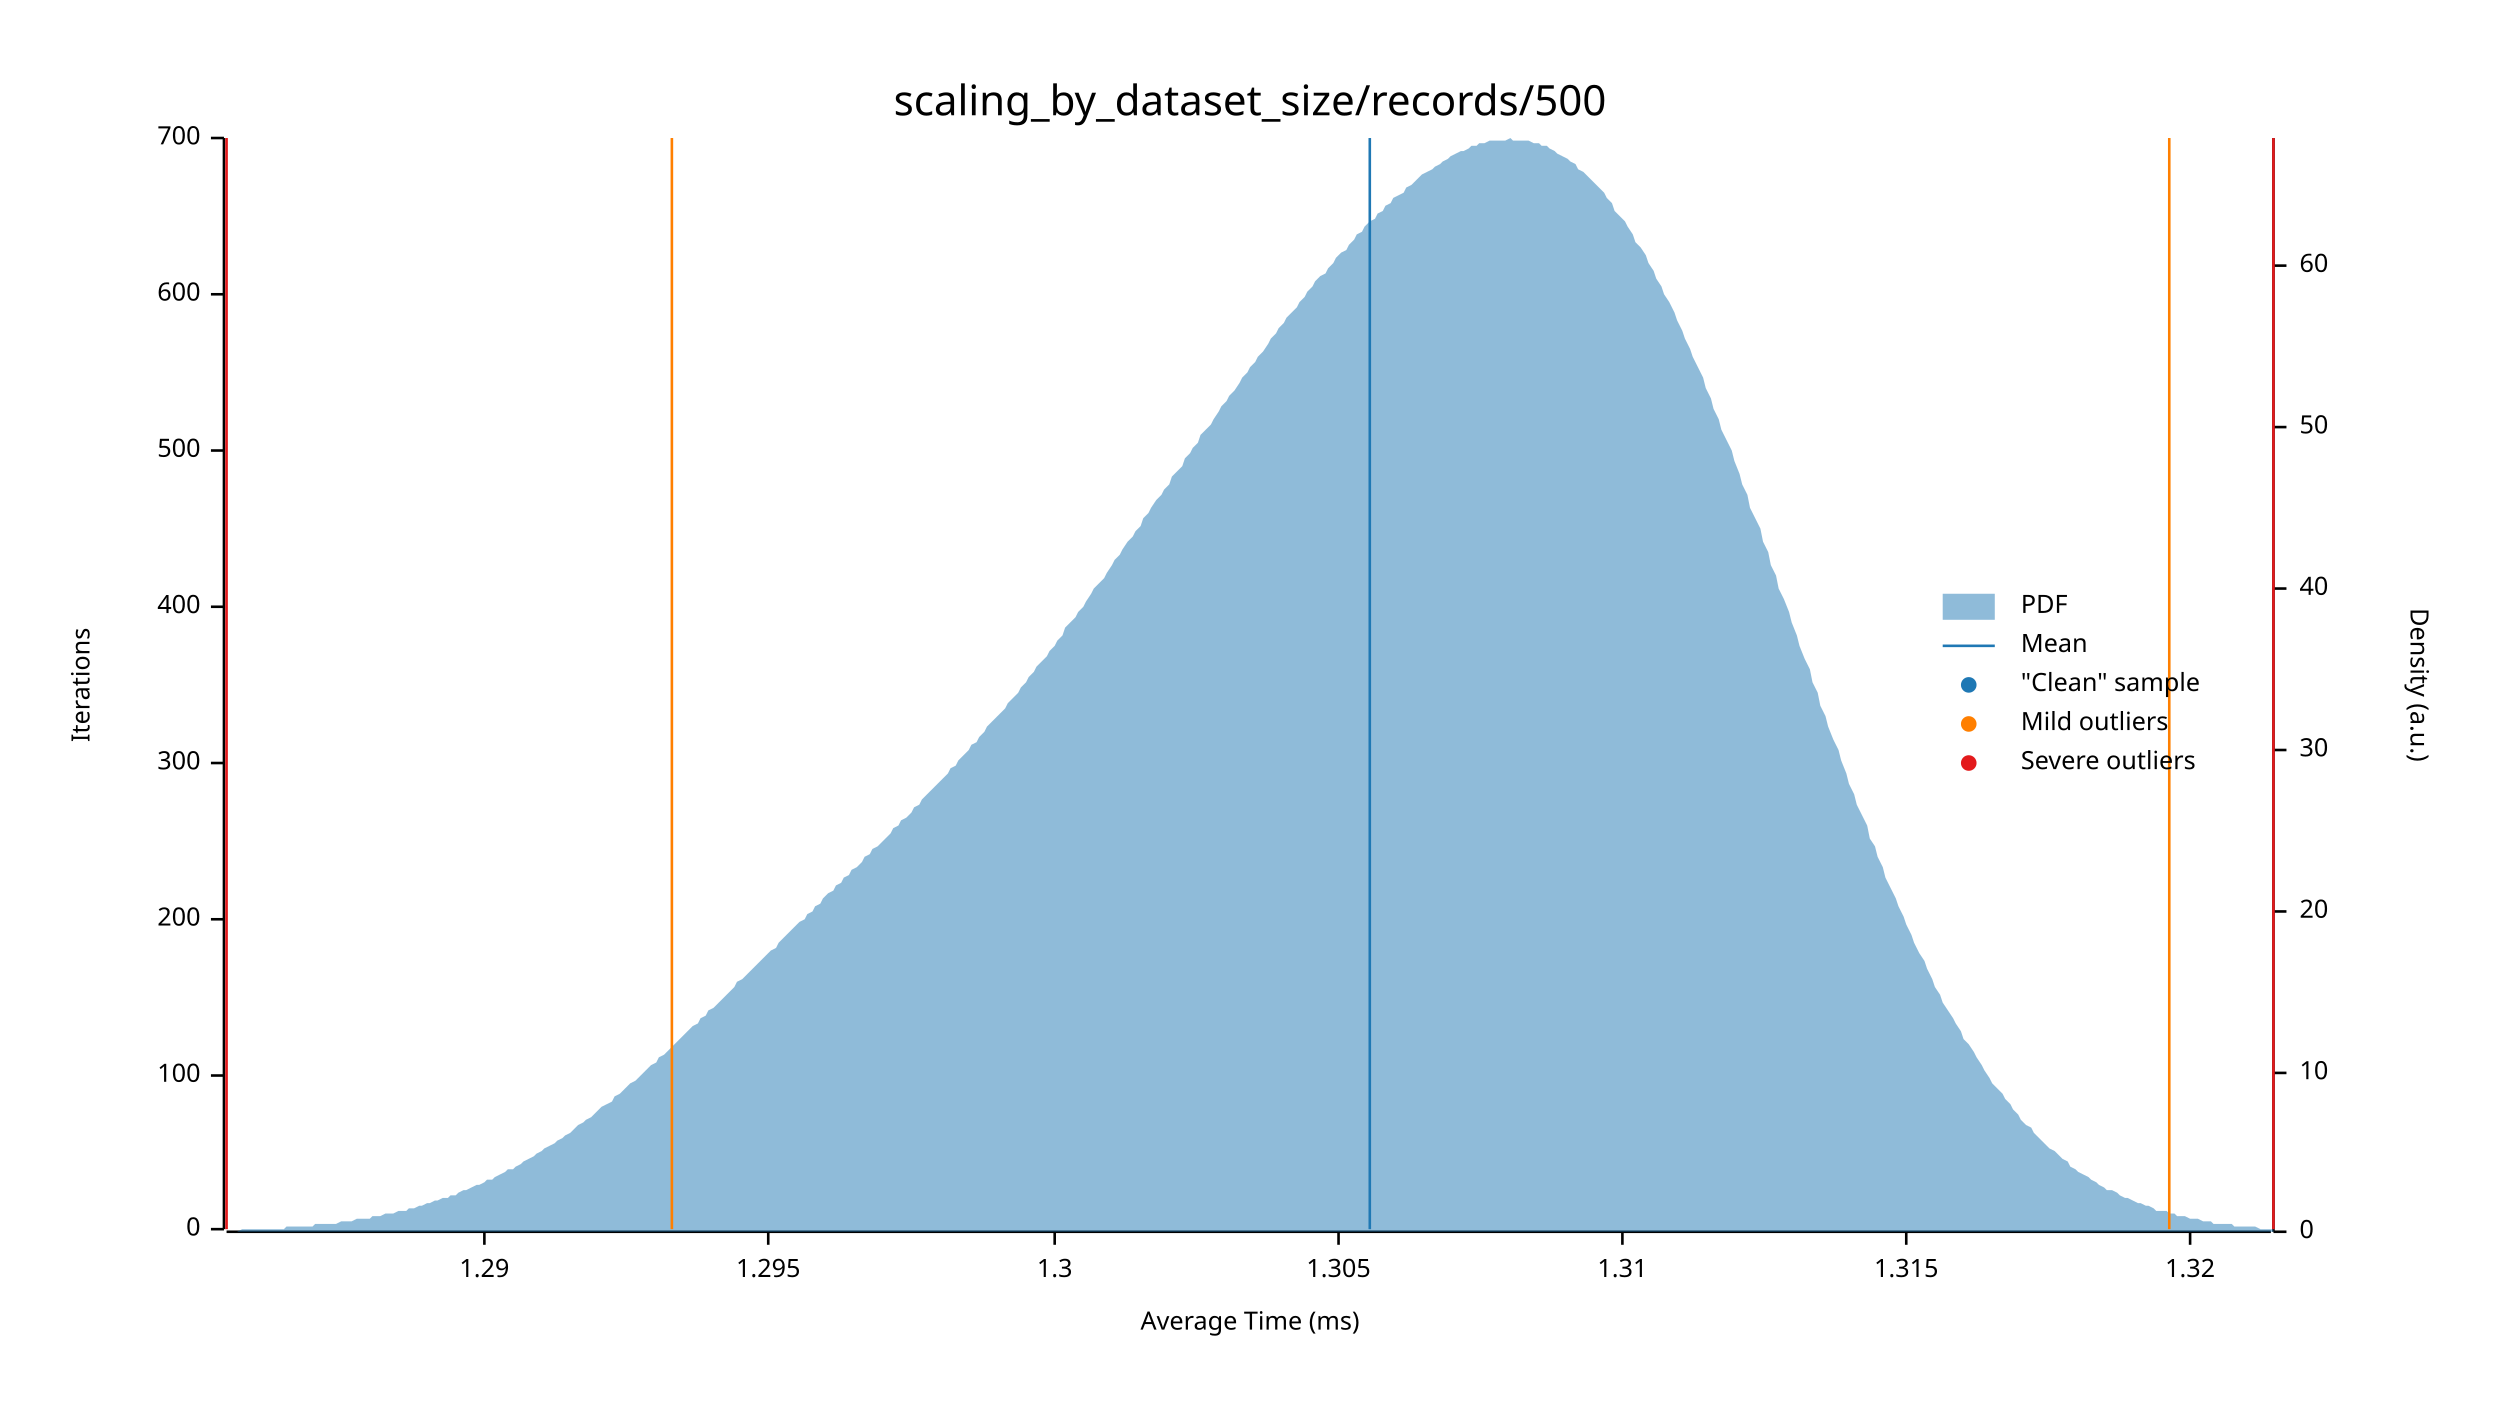
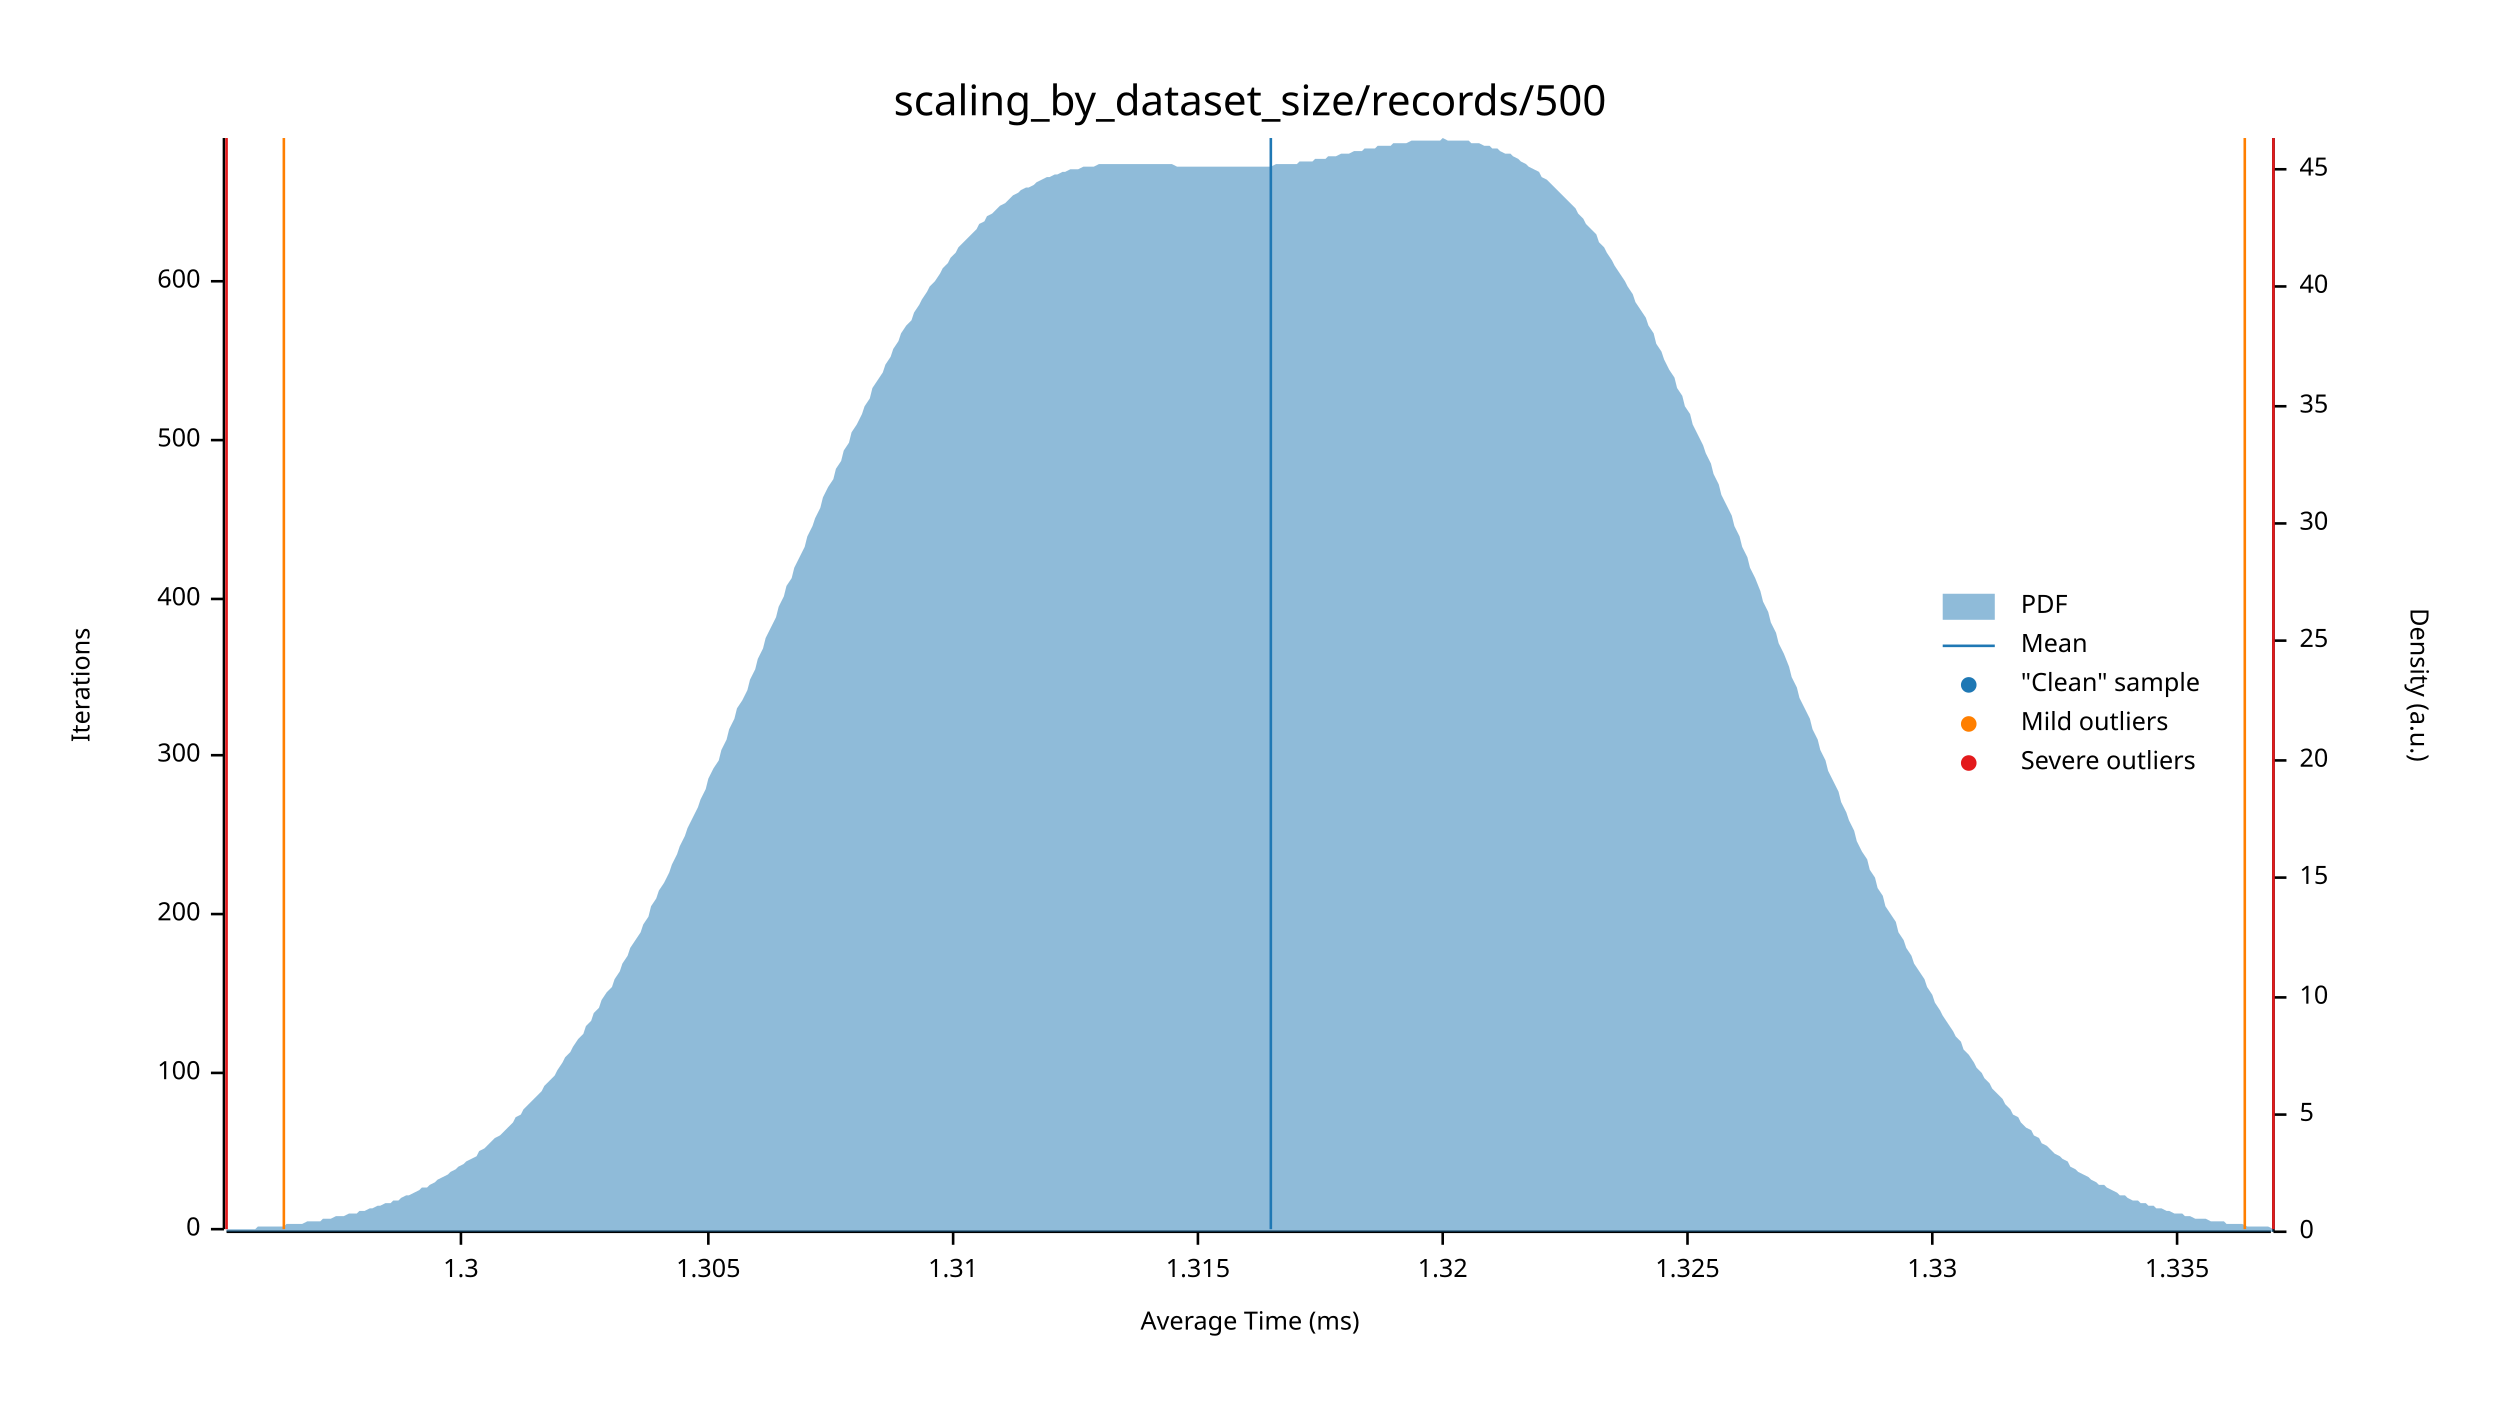
<svg xmlns="http://www.w3.org/2000/svg" width="960" height="540" viewBox="0 0 960 540">
  <text x="480" y="32" dy="0.76em" text-anchor="middle" font-family="sans-serif" font-size="16.129" opacity="1" fill="#000000">
scaling_by_dataset_size/records/500
</text>
  <text x="27" y="263" dy="0.76em" text-anchor="middle" font-family="sans-serif" font-size="9.677" opacity="1" fill="#000000" transform="rotate(270, 27, 263)">
Iterations
</text>
  <text x="480" y="513" dy="-0.5ex" text-anchor="middle" font-family="sans-serif" font-size="9.677" opacity="1" fill="#000000">
Average Time (ms)
</text>
  <polyline fill="none" opacity="1" stroke="#000000" stroke-width="1" points="86,53 86,472 " />
  <text x="77" y="472" dy="0.5ex" text-anchor="end" font-family="sans-serif" font-size="9.677" opacity="1" fill="#000000">
0
</text>
  <polyline fill="none" opacity="1" stroke="#000000" stroke-width="1" points="81,472 86,472 " />
-   <text x="77" y="413" dy="0.5ex" text-anchor="end" font-family="sans-serif" font-size="9.677" opacity="1" fill="#000000">
+   <text x="77" y="412" dy="0.5ex" text-anchor="end" font-family="sans-serif" font-size="9.677" opacity="1" fill="#000000">
100
</text>
-   <polyline fill="none" opacity="1" stroke="#000000" stroke-width="1" points="81,413 86,413 " />
-   <text x="77" y="353" dy="0.5ex" text-anchor="end" font-family="sans-serif" font-size="9.677" opacity="1" fill="#000000">
+   <polyline fill="none" opacity="1" stroke="#000000" stroke-width="1" points="81,412 86,412 " />
+   <text x="77" y="351" dy="0.5ex" text-anchor="end" font-family="sans-serif" font-size="9.677" opacity="1" fill="#000000">
200
</text>
-   <polyline fill="none" opacity="1" stroke="#000000" stroke-width="1" points="81,353 86,353 " />
-   <text x="77" y="293" dy="0.5ex" text-anchor="end" font-family="sans-serif" font-size="9.677" opacity="1" fill="#000000">
+   <polyline fill="none" opacity="1" stroke="#000000" stroke-width="1" points="81,351 86,351 " />
+   <text x="77" y="290" dy="0.5ex" text-anchor="end" font-family="sans-serif" font-size="9.677" opacity="1" fill="#000000">
300
</text>
-   <polyline fill="none" opacity="1" stroke="#000000" stroke-width="1" points="81,293 86,293 " />
-   <text x="77" y="233" dy="0.5ex" text-anchor="end" font-family="sans-serif" font-size="9.677" opacity="1" fill="#000000">
+   <polyline fill="none" opacity="1" stroke="#000000" stroke-width="1" points="81,290 86,290 " />
+   <text x="77" y="230" dy="0.5ex" text-anchor="end" font-family="sans-serif" font-size="9.677" opacity="1" fill="#000000">
400
</text>
-   <polyline fill="none" opacity="1" stroke="#000000" stroke-width="1" points="81,233 86,233 " />
-   <text x="77" y="173" dy="0.5ex" text-anchor="end" font-family="sans-serif" font-size="9.677" opacity="1" fill="#000000">
+   <polyline fill="none" opacity="1" stroke="#000000" stroke-width="1" points="81,230 86,230 " />
+   <text x="77" y="169" dy="0.5ex" text-anchor="end" font-family="sans-serif" font-size="9.677" opacity="1" fill="#000000">
500
</text>
-   <polyline fill="none" opacity="1" stroke="#000000" stroke-width="1" points="81,173 86,173 " />
-   <text x="77" y="113" dy="0.5ex" text-anchor="end" font-family="sans-serif" font-size="9.677" opacity="1" fill="#000000">
+   <polyline fill="none" opacity="1" stroke="#000000" stroke-width="1" points="81,169 86,169 " />
+   <text x="77" y="108" dy="0.5ex" text-anchor="end" font-family="sans-serif" font-size="9.677" opacity="1" fill="#000000">
600
</text>
-   <polyline fill="none" opacity="1" stroke="#000000" stroke-width="1" points="81,113 86,113 " />
-   <text x="77" y="53" dy="0.5ex" text-anchor="end" font-family="sans-serif" font-size="9.677" opacity="1" fill="#000000">
- 700
- </text>
-   <polyline fill="none" opacity="1" stroke="#000000" stroke-width="1" points="81,53 86,53 " />
+   <polyline fill="none" opacity="1" stroke="#000000" stroke-width="1" points="81,108 86,108 " />
  <polyline fill="none" opacity="1" stroke="#000000" stroke-width="1" points="87,473 872,473 " />
-   <text x="186" y="483" dy="0.76em" text-anchor="middle" font-family="sans-serif" font-size="9.677" opacity="1" fill="#000000">
- 1.29
- </text>
-   <polyline fill="none" opacity="1" stroke="#000000" stroke-width="1" points="186,473 186,478 " />
-   <text x="295" y="483" dy="0.76em" text-anchor="middle" font-family="sans-serif" font-size="9.677" opacity="1" fill="#000000">
- 1.295
- </text>
-   <polyline fill="none" opacity="1" stroke="#000000" stroke-width="1" points="295,473 295,478 " />
-   <text x="405" y="483" dy="0.76em" text-anchor="middle" font-family="sans-serif" font-size="9.677" opacity="1" fill="#000000">
+   <text x="177" y="483" dy="0.76em" text-anchor="middle" font-family="sans-serif" font-size="9.677" opacity="1" fill="#000000">
1.3
</text>
-   <polyline fill="none" opacity="1" stroke="#000000" stroke-width="1" points="405,473 405,478 " />
-   <text x="514" y="483" dy="0.76em" text-anchor="middle" font-family="sans-serif" font-size="9.677" opacity="1" fill="#000000">
+   <polyline fill="none" opacity="1" stroke="#000000" stroke-width="1" points="177,473 177,478 " />
+   <text x="272" y="483" dy="0.76em" text-anchor="middle" font-family="sans-serif" font-size="9.677" opacity="1" fill="#000000">
1.305
</text>
-   <polyline fill="none" opacity="1" stroke="#000000" stroke-width="1" points="514,473 514,478 " />
-   <text x="623" y="483" dy="0.76em" text-anchor="middle" font-family="sans-serif" font-size="9.677" opacity="1" fill="#000000">
+   <polyline fill="none" opacity="1" stroke="#000000" stroke-width="1" points="272,473 272,478 " />
+   <text x="366" y="483" dy="0.76em" text-anchor="middle" font-family="sans-serif" font-size="9.677" opacity="1" fill="#000000">
1.31
</text>
-   <polyline fill="none" opacity="1" stroke="#000000" stroke-width="1" points="623,473 623,478 " />
-   <text x="732" y="483" dy="0.76em" text-anchor="middle" font-family="sans-serif" font-size="9.677" opacity="1" fill="#000000">
+   <polyline fill="none" opacity="1" stroke="#000000" stroke-width="1" points="366,473 366,478 " />
+   <text x="460" y="483" dy="0.76em" text-anchor="middle" font-family="sans-serif" font-size="9.677" opacity="1" fill="#000000">
1.315
</text>
-   <polyline fill="none" opacity="1" stroke="#000000" stroke-width="1" points="732,473 732,478 " />
-   <text x="841" y="483" dy="0.76em" text-anchor="middle" font-family="sans-serif" font-size="9.677" opacity="1" fill="#000000">
+   <polyline fill="none" opacity="1" stroke="#000000" stroke-width="1" points="460,473 460,478 " />
+   <text x="554" y="483" dy="0.76em" text-anchor="middle" font-family="sans-serif" font-size="9.677" opacity="1" fill="#000000">
1.32
</text>
-   <polyline fill="none" opacity="1" stroke="#000000" stroke-width="1" points="841,473 841,478 " />
+   <polyline fill="none" opacity="1" stroke="#000000" stroke-width="1" points="554,473 554,478 " />
+   <text x="648" y="483" dy="0.76em" text-anchor="middle" font-family="sans-serif" font-size="9.677" opacity="1" fill="#000000">
+ 1.325
+ </text>
+   <polyline fill="none" opacity="1" stroke="#000000" stroke-width="1" points="648,473 648,478 " />
+   <text x="742" y="483" dy="0.76em" text-anchor="middle" font-family="sans-serif" font-size="9.677" opacity="1" fill="#000000">
+ 1.33
+ </text>
+   <polyline fill="none" opacity="1" stroke="#000000" stroke-width="1" points="742,473 742,478 " />
+   <text x="836" y="483" dy="0.76em" text-anchor="middle" font-family="sans-serif" font-size="9.677" opacity="1" fill="#000000">
+ 1.335
+ </text>
+   <polyline fill="none" opacity="1" stroke="#000000" stroke-width="1" points="836,473 836,478 " />
  <text x="933" y="263" dy="0.76em" text-anchor="middle" font-family="sans-serif" font-size="9.677" opacity="1" fill="#000000" transform="rotate(90, 933, 263)">
Density (a.u.)
</text>
  <polyline fill="none" opacity="1" stroke="#000000" stroke-width="1" points="873,53 873,473 " />
  <text x="883" y="473" dy="0.5ex" text-anchor="start" font-family="sans-serif" font-size="9.677" opacity="1" fill="#000000">
0
</text>
  <polyline fill="none" opacity="1" stroke="#000000" stroke-width="1" points="873,473 878,473 " />
-   <text x="883" y="412" dy="0.5ex" text-anchor="start" font-family="sans-serif" font-size="9.677" opacity="1" fill="#000000">
+   <text x="883" y="428" dy="0.5ex" text-anchor="start" font-family="sans-serif" font-size="9.677" opacity="1" fill="#000000">
+ 5
+ </text>
+   <polyline fill="none" opacity="1" stroke="#000000" stroke-width="1" points="873,428 878,428 " />
+   <text x="883" y="383" dy="0.5ex" text-anchor="start" font-family="sans-serif" font-size="9.677" opacity="1" fill="#000000">
10
</text>
-   <polyline fill="none" opacity="1" stroke="#000000" stroke-width="1" points="873,412 878,412 " />
-   <text x="883" y="350" dy="0.5ex" text-anchor="start" font-family="sans-serif" font-size="9.677" opacity="1" fill="#000000">
+   <polyline fill="none" opacity="1" stroke="#000000" stroke-width="1" points="873,383 878,383 " />
+   <text x="883" y="337" dy="0.5ex" text-anchor="start" font-family="sans-serif" font-size="9.677" opacity="1" fill="#000000">
+ 15
+ </text>
+   <polyline fill="none" opacity="1" stroke="#000000" stroke-width="1" points="873,337 878,337 " />
+   <text x="883" y="292" dy="0.5ex" text-anchor="start" font-family="sans-serif" font-size="9.677" opacity="1" fill="#000000">
20
</text>
-   <polyline fill="none" opacity="1" stroke="#000000" stroke-width="1" points="873,350 878,350 " />
-   <text x="883" y="288" dy="0.5ex" text-anchor="start" font-family="sans-serif" font-size="9.677" opacity="1" fill="#000000">
+   <polyline fill="none" opacity="1" stroke="#000000" stroke-width="1" points="873,292 878,292 " />
+   <text x="883" y="246" dy="0.5ex" text-anchor="start" font-family="sans-serif" font-size="9.677" opacity="1" fill="#000000">
+ 25
+ </text>
+   <polyline fill="none" opacity="1" stroke="#000000" stroke-width="1" points="873,246 878,246 " />
+   <text x="883" y="201" dy="0.5ex" text-anchor="start" font-family="sans-serif" font-size="9.677" opacity="1" fill="#000000">
30
</text>
-   <polyline fill="none" opacity="1" stroke="#000000" stroke-width="1" points="873,288 878,288 " />
-   <text x="883" y="226" dy="0.5ex" text-anchor="start" font-family="sans-serif" font-size="9.677" opacity="1" fill="#000000">
+   <polyline fill="none" opacity="1" stroke="#000000" stroke-width="1" points="873,201 878,201 " />
+   <text x="883" y="156" dy="0.5ex" text-anchor="start" font-family="sans-serif" font-size="9.677" opacity="1" fill="#000000">
+ 35
+ </text>
+   <polyline fill="none" opacity="1" stroke="#000000" stroke-width="1" points="873,156 878,156 " />
+   <text x="883" y="110" dy="0.5ex" text-anchor="start" font-family="sans-serif" font-size="9.677" opacity="1" fill="#000000">
40
</text>
-   <polyline fill="none" opacity="1" stroke="#000000" stroke-width="1" points="873,226 878,226 " />
-   <text x="883" y="164" dy="0.5ex" text-anchor="start" font-family="sans-serif" font-size="9.677" opacity="1" fill="#000000">
- 50
+   <polyline fill="none" opacity="1" stroke="#000000" stroke-width="1" points="873,110 878,110 " />
+   <text x="883" y="65" dy="0.5ex" text-anchor="start" font-family="sans-serif" font-size="9.677" opacity="1" fill="#000000">
+ 45
</text>
-   <polyline fill="none" opacity="1" stroke="#000000" stroke-width="1" points="873,164 878,164 " />
-   <text x="883" y="102" dy="0.5ex" text-anchor="start" font-family="sans-serif" font-size="9.677" opacity="1" fill="#000000">
- 60
- </text>
-   <polyline fill="none" opacity="1" stroke="#000000" stroke-width="1" points="873,102 878,102 " />
-   <polygon opacity="0.5" fill="#1F78B4" points="87,473 88,473 90,473 91,473 93,472 94,472 96,472 98,472 99,472 101,472 102,472 104,472 105,472 107,472 109,472 110,471 112,471 113,471 115,471 116,471 118,471 120,471 121,470 123,470 124,470 126,470 127,470 129,470 131,469 132,469 134,469 135,469 137,468 138,468 140,468 142,468 143,467 145,467 146,467 148,466 150,466 151,466 153,465 154,465 156,465 157,464 159,464 161,463 162,463 164,462 165,462 167,461 168,461 170,460 172,460 173,459 175,459 176,458 178,457 179,457 181,456 183,455 184,455 186,454 187,453 189,453 190,452 192,451 194,450 195,449 197,449 198,448 200,447 201,446 203,445 205,444 206,443 208,442 209,441 211,440 213,439 214,438 216,437 217,436 219,435 220,434 222,432 224,431 225,430 227,429 228,428 230,426 231,425 233,424 235,423 236,421 238,420 239,419 241,417 242,416 244,415 246,413 247,412 249,410 250,409 252,408 253,406 255,405 257,403 258,402 260,400 261,399 263,397 264,396 266,394 268,393 269,391 271,390 272,388 274,387 276,385 277,384 279,382 280,381 282,379 283,377 285,376 287,374 288,373 290,371 291,370 293,368 294,367 296,365 298,364 299,362 301,360 302,359 304,357 305,356 307,354 309,353 310,351 312,350 313,348 315,347 316,345 318,343 320,342 321,340 323,339 324,337 326,336 327,334 329,333 331,331 332,329 334,328 335,326 337,325 339,323 340,322 342,320 343,318 345,317 346,315 348,314 350,312 351,310 353,309 354,307 356,305 357,304 359,302 361,300 362,299 364,297 365,295 367,294 368,292 370,290 372,288 373,286 375,285 376,283 378,281 379,279 381,277 383,275 384,274 386,272 387,270 389,268 391,266 392,264 394,262 395,260 397,258 398,256 400,254 402,252 403,250 405,248 406,246 408,244 409,241 411,239 413,237 414,235 416,233 417,231 419,228 420,226 422,224 424,222 425,220 427,217 428,215 430,213 431,211 433,208 435,206 436,204 438,202 439,199 441,197 442,195 444,192 446,190 447,188 449,186 450,183 452,181 454,179 455,176 457,174 458,172 460,170 461,167 463,165 465,163 466,161 468,158 469,156 471,154 472,152 474,150 476,147 477,145 479,143 480,141 482,139 483,137 485,135 487,132 488,130 490,128 491,126 493,124 494,122 496,120 498,118 499,116 501,114 502,112 504,110 505,108 507,106 509,105 510,103 512,101 513,99 515,97 517,96 518,94 520,92 521,90 523,89 524,87 526,85 528,84 529,82 531,81 532,79 534,78 535,76 537,75 539,74 540,72 542,71 543,70 545,68 546,67 548,66 550,65 551,64 553,63 554,62 556,61 557,60 559,59 561,58 562,58 564,57 565,56 567,56 568,55 570,55 572,54 573,54 575,54 576,54 578,54 580,53 581,54 583,54 584,54 586,54 587,54 589,55 591,55 592,56 594,56 595,57 597,58 598,59 600,60 602,61 603,62 605,63 606,65 608,66 609,67 611,69 613,71 614,72 616,74 617,76 619,78 620,81 622,83 624,85 625,87 627,90 628,93 630,95 632,98 633,101 635,104 636,107 638,110 639,113 641,116 643,120 644,123 646,127 647,130 649,134 650,137 652,141 654,145 655,149 657,153 658,157 660,161 661,165 663,169 665,173 666,177 668,182 669,186 671,190 672,195 674,199 676,203 677,208 679,212 680,217 682,221 683,226 685,230 687,235 688,239 690,244 691,248 693,253 695,257 696,262 698,266 699,271 701,275 702,279 704,284 706,288 707,292 709,297 710,301 712,305 713,309 715,313 717,317 718,322 720,325 721,329 723,333 724,337 726,341 728,345 729,348 731,352 732,355 734,359 735,362 737,366 739,369 740,372 742,376 743,379 745,382 746,385 748,388 750,391 751,393 753,396 754,399 756,401 758,404 759,406 761,409 762,411 764,414 765,416 767,418 769,420 770,422 772,424 773,426 775,428 776,430 778,432 780,433 781,435 783,437 784,438 786,440 787,441 789,442 791,444 792,445 794,446 795,448 797,449 798,450 800,451 802,452 803,453 805,454 806,455 808,456 809,457 811,457 813,458 814,459 816,460 817,460 819,461 821,462 822,462 824,463 825,463 827,464 828,465 830,465 832,465 833,466 835,466 836,467 838,467 839,467 841,468 843,468 844,468 846,469 847,469 849,469 850,470 852,470 854,470 855,470 857,470 858,471 860,471 861,471 863,471 865,471 866,471 868,472 869,472 871,472 873,472 873,473 87,473 " />
-   <polyline fill="none" opacity="1" stroke="#1F78B4" stroke-width="1" points="526,472 526,53 " />
-   <polyline fill="none" opacity="1" stroke="#FF7F00" stroke-width="1" points="258,472 258,53 " />
-   <polyline fill="none" opacity="1" stroke="#FF7F00" stroke-width="1" points="833,472 833,53 " />
+   <polyline fill="none" opacity="1" stroke="#000000" stroke-width="1" points="873,65 878,65 " />
+   <polygon opacity="0.5" fill="#1F78B4" points="87,472 88,472 90,472 91,472 93,472 94,472 96,472 98,472 99,471 101,471 102,471 104,471 105,471 107,471 109,471 110,470 112,470 113,470 115,470 116,470 118,469 120,469 121,469 123,469 124,468 126,468 127,468 129,467 131,467 132,467 134,466 135,466 137,466 138,465 140,465 142,464 143,464 145,463 146,463 148,462 150,462 151,461 153,461 154,460 156,459 157,459 159,458 161,457 162,456 164,456 165,455 167,454 168,453 170,452 172,451 173,450 175,449 176,448 178,447 179,446 181,445 183,444 184,442 186,441 187,440 189,438 190,437 192,436 194,434 195,433 197,431 198,429 200,428 201,426 203,424 205,422 206,421 208,419 209,417 211,415 213,413 214,411 216,408 217,406 219,404 220,402 222,399 224,397 225,394 227,392 228,389 230,387 231,384 233,381 235,379 236,376 238,373 239,370 241,367 242,364 244,361 246,358 247,355 249,352 250,348 252,345 253,342 255,339 257,335 258,332 260,328 261,325 263,321 264,318 266,314 268,310 269,307 271,303 272,299 274,295 276,292 277,288 279,284 280,280 282,276 283,272 285,269 287,265 288,261 290,257 291,253 293,249 294,245 296,241 298,237 299,233 301,229 302,225 304,222 305,218 307,214 309,210 310,206 312,202 313,199 315,195 316,191 318,187 320,184 321,180 323,177 324,173 326,170 327,166 329,163 331,159 332,156 334,153 335,149 337,146 339,143 340,140 342,137 343,134 345,131 346,128 348,125 350,123 351,120 353,117 354,115 356,112 357,110 359,108 361,105 362,103 364,101 365,99 367,97 368,95 370,93 372,91 373,90 375,88 376,86 378,85 379,83 381,82 383,80 384,79 386,78 387,77 389,75 391,74 392,73 394,72 395,72 397,71 398,70 400,69 402,68 403,68 405,67 406,67 408,66 409,66 411,65 413,65 414,65 416,64 417,64 419,64 420,64 422,63 424,63 425,63 427,63 428,63 430,63 431,63 433,63 435,63 436,63 438,63 439,63 441,63 442,63 444,63 446,63 447,63 449,63 450,63 452,64 454,64 455,64 457,64 458,64 460,64 461,64 463,64 465,64 466,64 468,64 469,64 471,64 472,64 474,64 476,64 477,64 479,64 480,64 482,64 483,64 485,64 487,64 488,64 490,63 491,63 493,63 494,63 496,63 498,63 499,62 501,62 502,62 504,62 505,61 507,61 509,61 510,60 512,60 513,60 515,59 517,59 518,59 520,58 521,58 523,58 524,57 526,57 528,57 529,56 531,56 532,56 534,56 535,55 537,55 539,55 540,55 542,54 543,54 545,54 546,54 548,54 550,54 551,54 553,54 554,53 556,54 557,54 559,54 561,54 562,54 564,54 565,55 567,55 568,55 570,56 572,56 573,57 575,57 576,58 578,59 580,59 581,60 583,61 584,62 586,63 587,64 589,65 591,66 592,68 594,69 595,70 597,72 598,73 600,75 602,77 603,78 605,80 606,82 608,84 609,86 611,88 613,90 614,93 616,95 617,97 619,100 620,102 622,105 624,108 625,110 627,113 628,116 630,119 632,122 633,125 635,128 636,132 638,135 639,138 641,142 643,145 644,149 646,152 647,156 649,159 650,163 652,167 654,171 655,174 657,178 658,182 660,186 661,190 663,194 665,198 666,202 668,206 669,210 671,214 672,218 674,222 676,227 677,231 679,235 680,239 682,243 683,247 685,251 687,256 688,260 690,264 691,268 693,272 695,276 696,280 698,284 699,288 701,292 702,296 704,300 706,304 707,308 709,312 710,315 712,319 713,323 715,327 717,330 718,334 720,337 721,341 723,344 724,348 726,351 728,354 729,358 731,361 732,364 734,367 735,370 737,373 739,376 740,379 742,382 743,385 745,388 746,390 748,393 750,396 751,398 753,400 754,403 756,405 758,408 759,410 761,412 762,414 764,416 765,418 767,420 769,422 770,424 772,426 773,428 775,429 776,431 778,433 780,434 781,436 783,437 784,439 786,440 787,441 789,443 791,444 792,445 794,446 795,448 797,449 798,450 800,451 802,452 803,453 805,454 806,455 808,455 809,456 811,457 813,458 814,459 816,459 817,460 819,461 821,461 822,462 824,462 825,463 827,463 828,464 830,464 832,465 833,465 835,466 836,466 838,466 839,467 841,467 843,468 844,468 846,468 847,468 849,469 850,469 852,469 854,469 855,470 857,470 858,470 860,470 861,470 863,471 865,471 866,471 868,471 869,471 871,471 873,472 873,473 87,473 " />
+   <polyline fill="none" opacity="1" stroke="#1F78B4" stroke-width="1" points="488,472 488,53 " />
+   <polyline fill="none" opacity="1" stroke="#FF7F00" stroke-width="1" points="109,472 109,53 " />
+   <polyline fill="none" opacity="1" stroke="#FF7F00" stroke-width="1" points="862,472 862,53 " />
  <polyline fill="none" opacity="1" stroke="#E31A1C" stroke-width="1" points="87,472 87,53 " />
  <polyline fill="none" opacity="1" stroke="#E31A1C" stroke-width="1" points="873,472 873,53 " />
  <text x="776" y="228" dy="0.76em" text-anchor="start" font-family="sans-serif" font-size="9.677" opacity="1" fill="#000000">
PDF
</text>
  <text x="776" y="243" dy="0.76em" text-anchor="start" font-family="sans-serif" font-size="9.677" opacity="1" fill="#000000">
Mean
</text>
  <text x="776" y="258" dy="0.76em" text-anchor="start" font-family="sans-serif" font-size="9.677" opacity="1" fill="#000000">
"Clean" sample
</text>
  <text x="776" y="273" dy="0.76em" text-anchor="start" font-family="sans-serif" font-size="9.677" opacity="1" fill="#000000">
Mild outliers
</text>
  <text x="776" y="288" dy="0.76em" text-anchor="start" font-family="sans-serif" font-size="9.677" opacity="1" fill="#000000">
Severe outliers
</text>
  <rect x="746" y="228" width="20" height="10" opacity="0.5" fill="#1F78B4" stroke="none" />
  <polyline fill="none" opacity="1" stroke="#1F78B4" stroke-width="1" points="746,248 766,248 " />
  <circle cx="756" cy="263" r="3" opacity="1" fill="#1F78B4" stroke="none" stroke-width="1" />
  <circle cx="756" cy="278" r="3" opacity="1" fill="#FF7F00" stroke="none" stroke-width="1" />
  <circle cx="756" cy="293" r="3" opacity="1" fill="#E31A1C" stroke="none" stroke-width="1" />
</svg>
